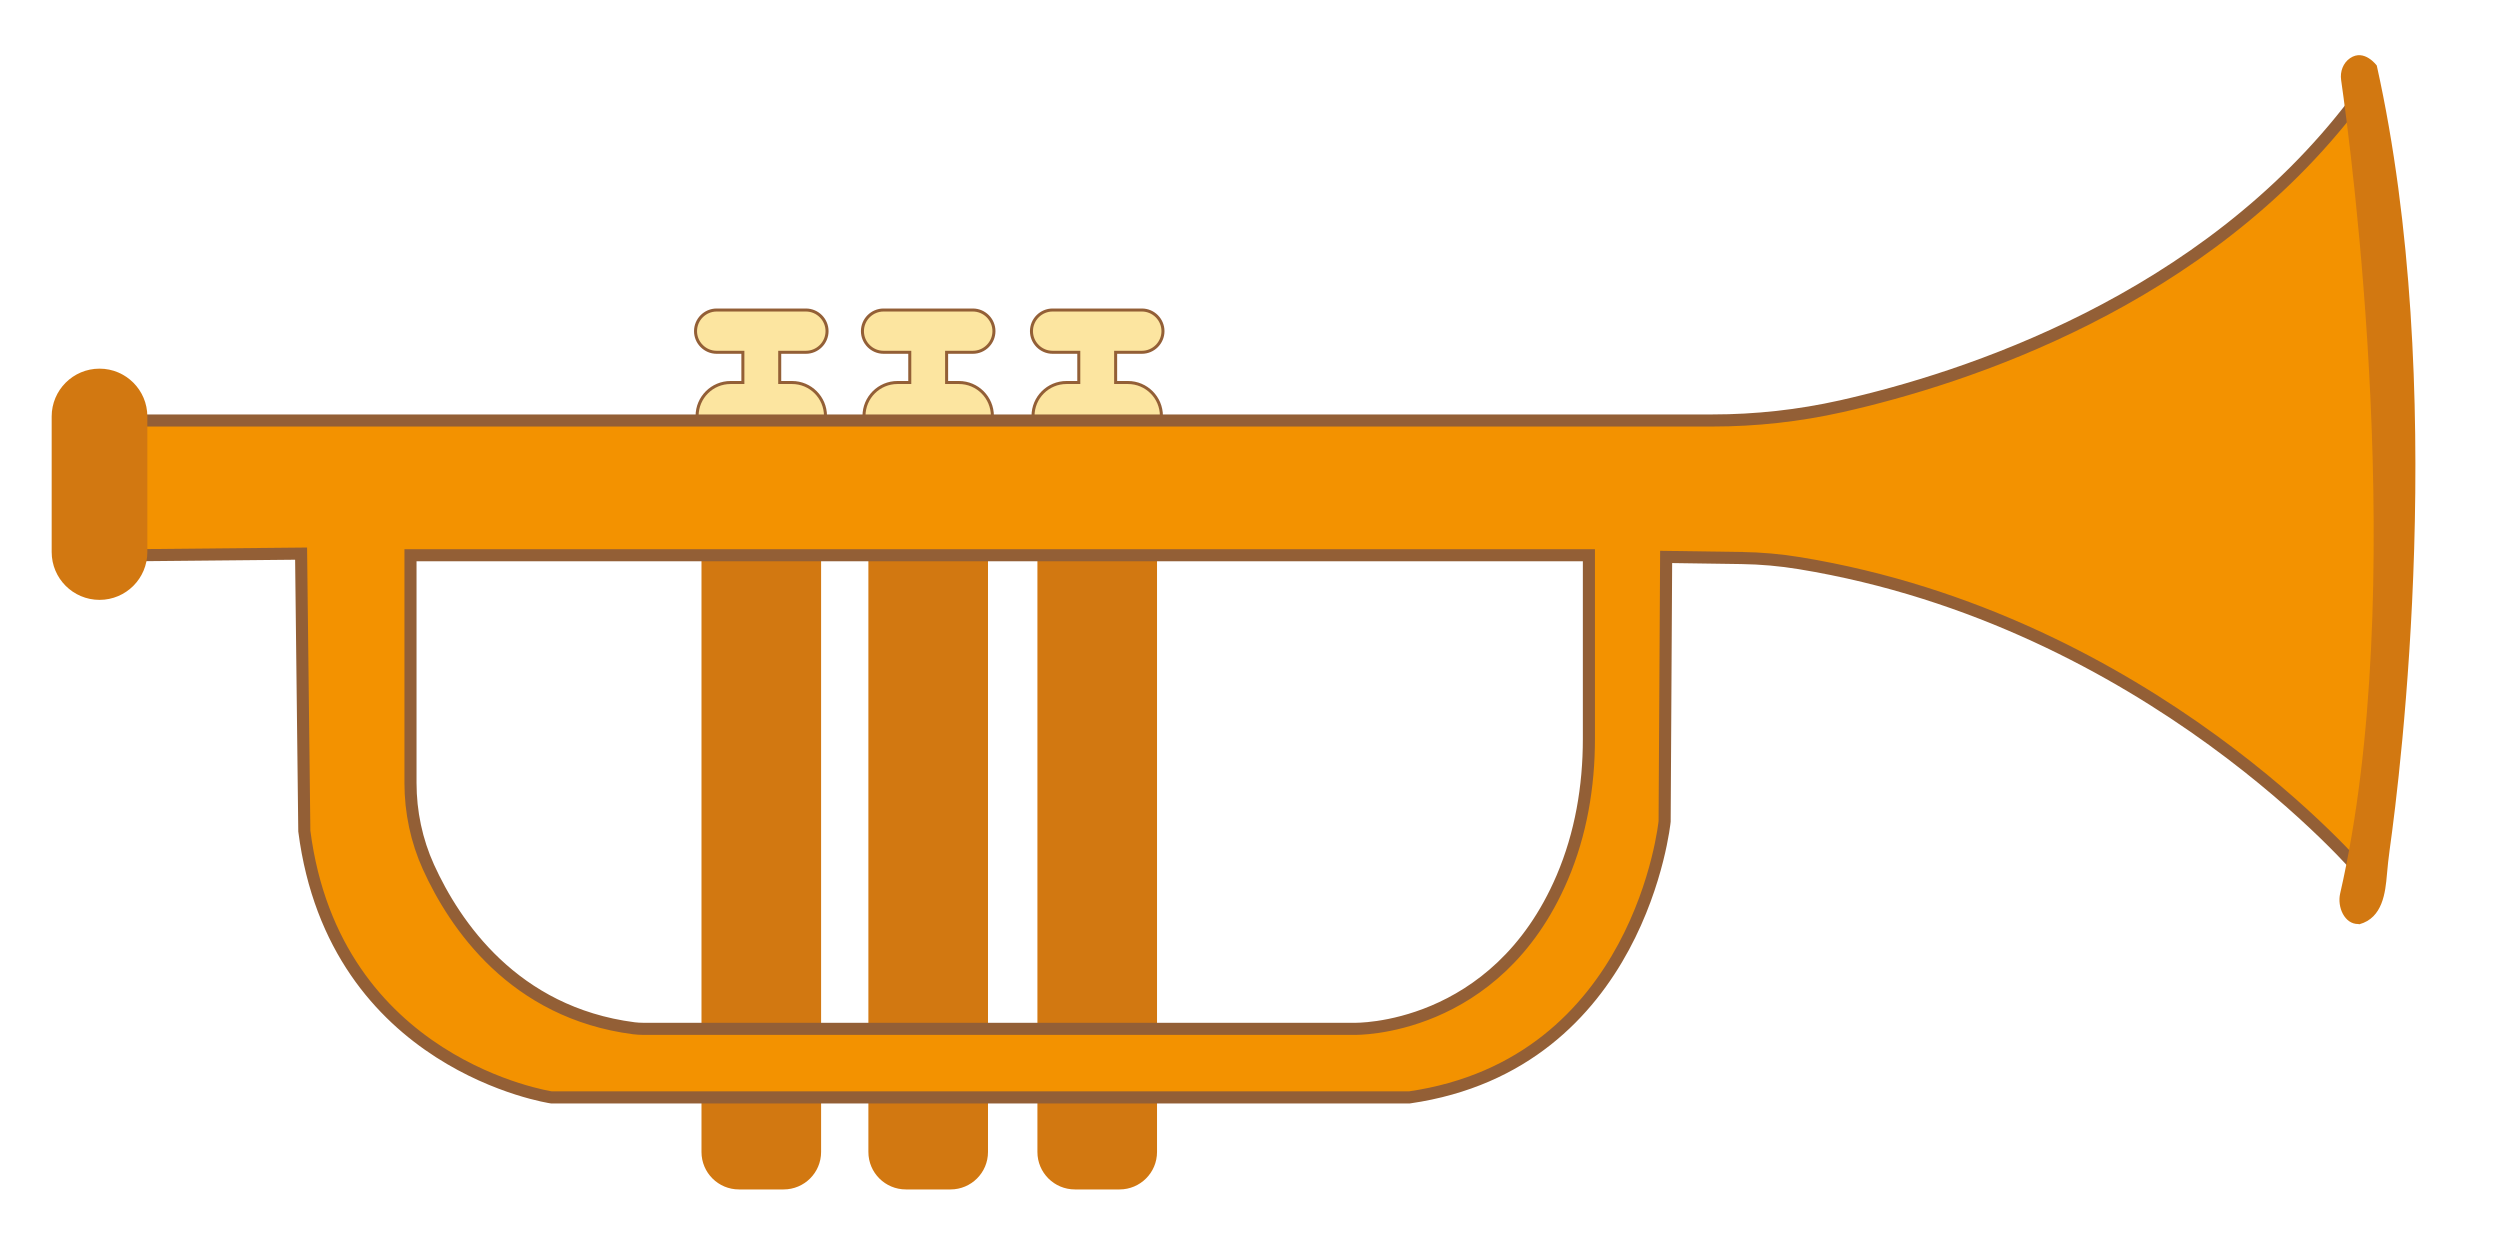
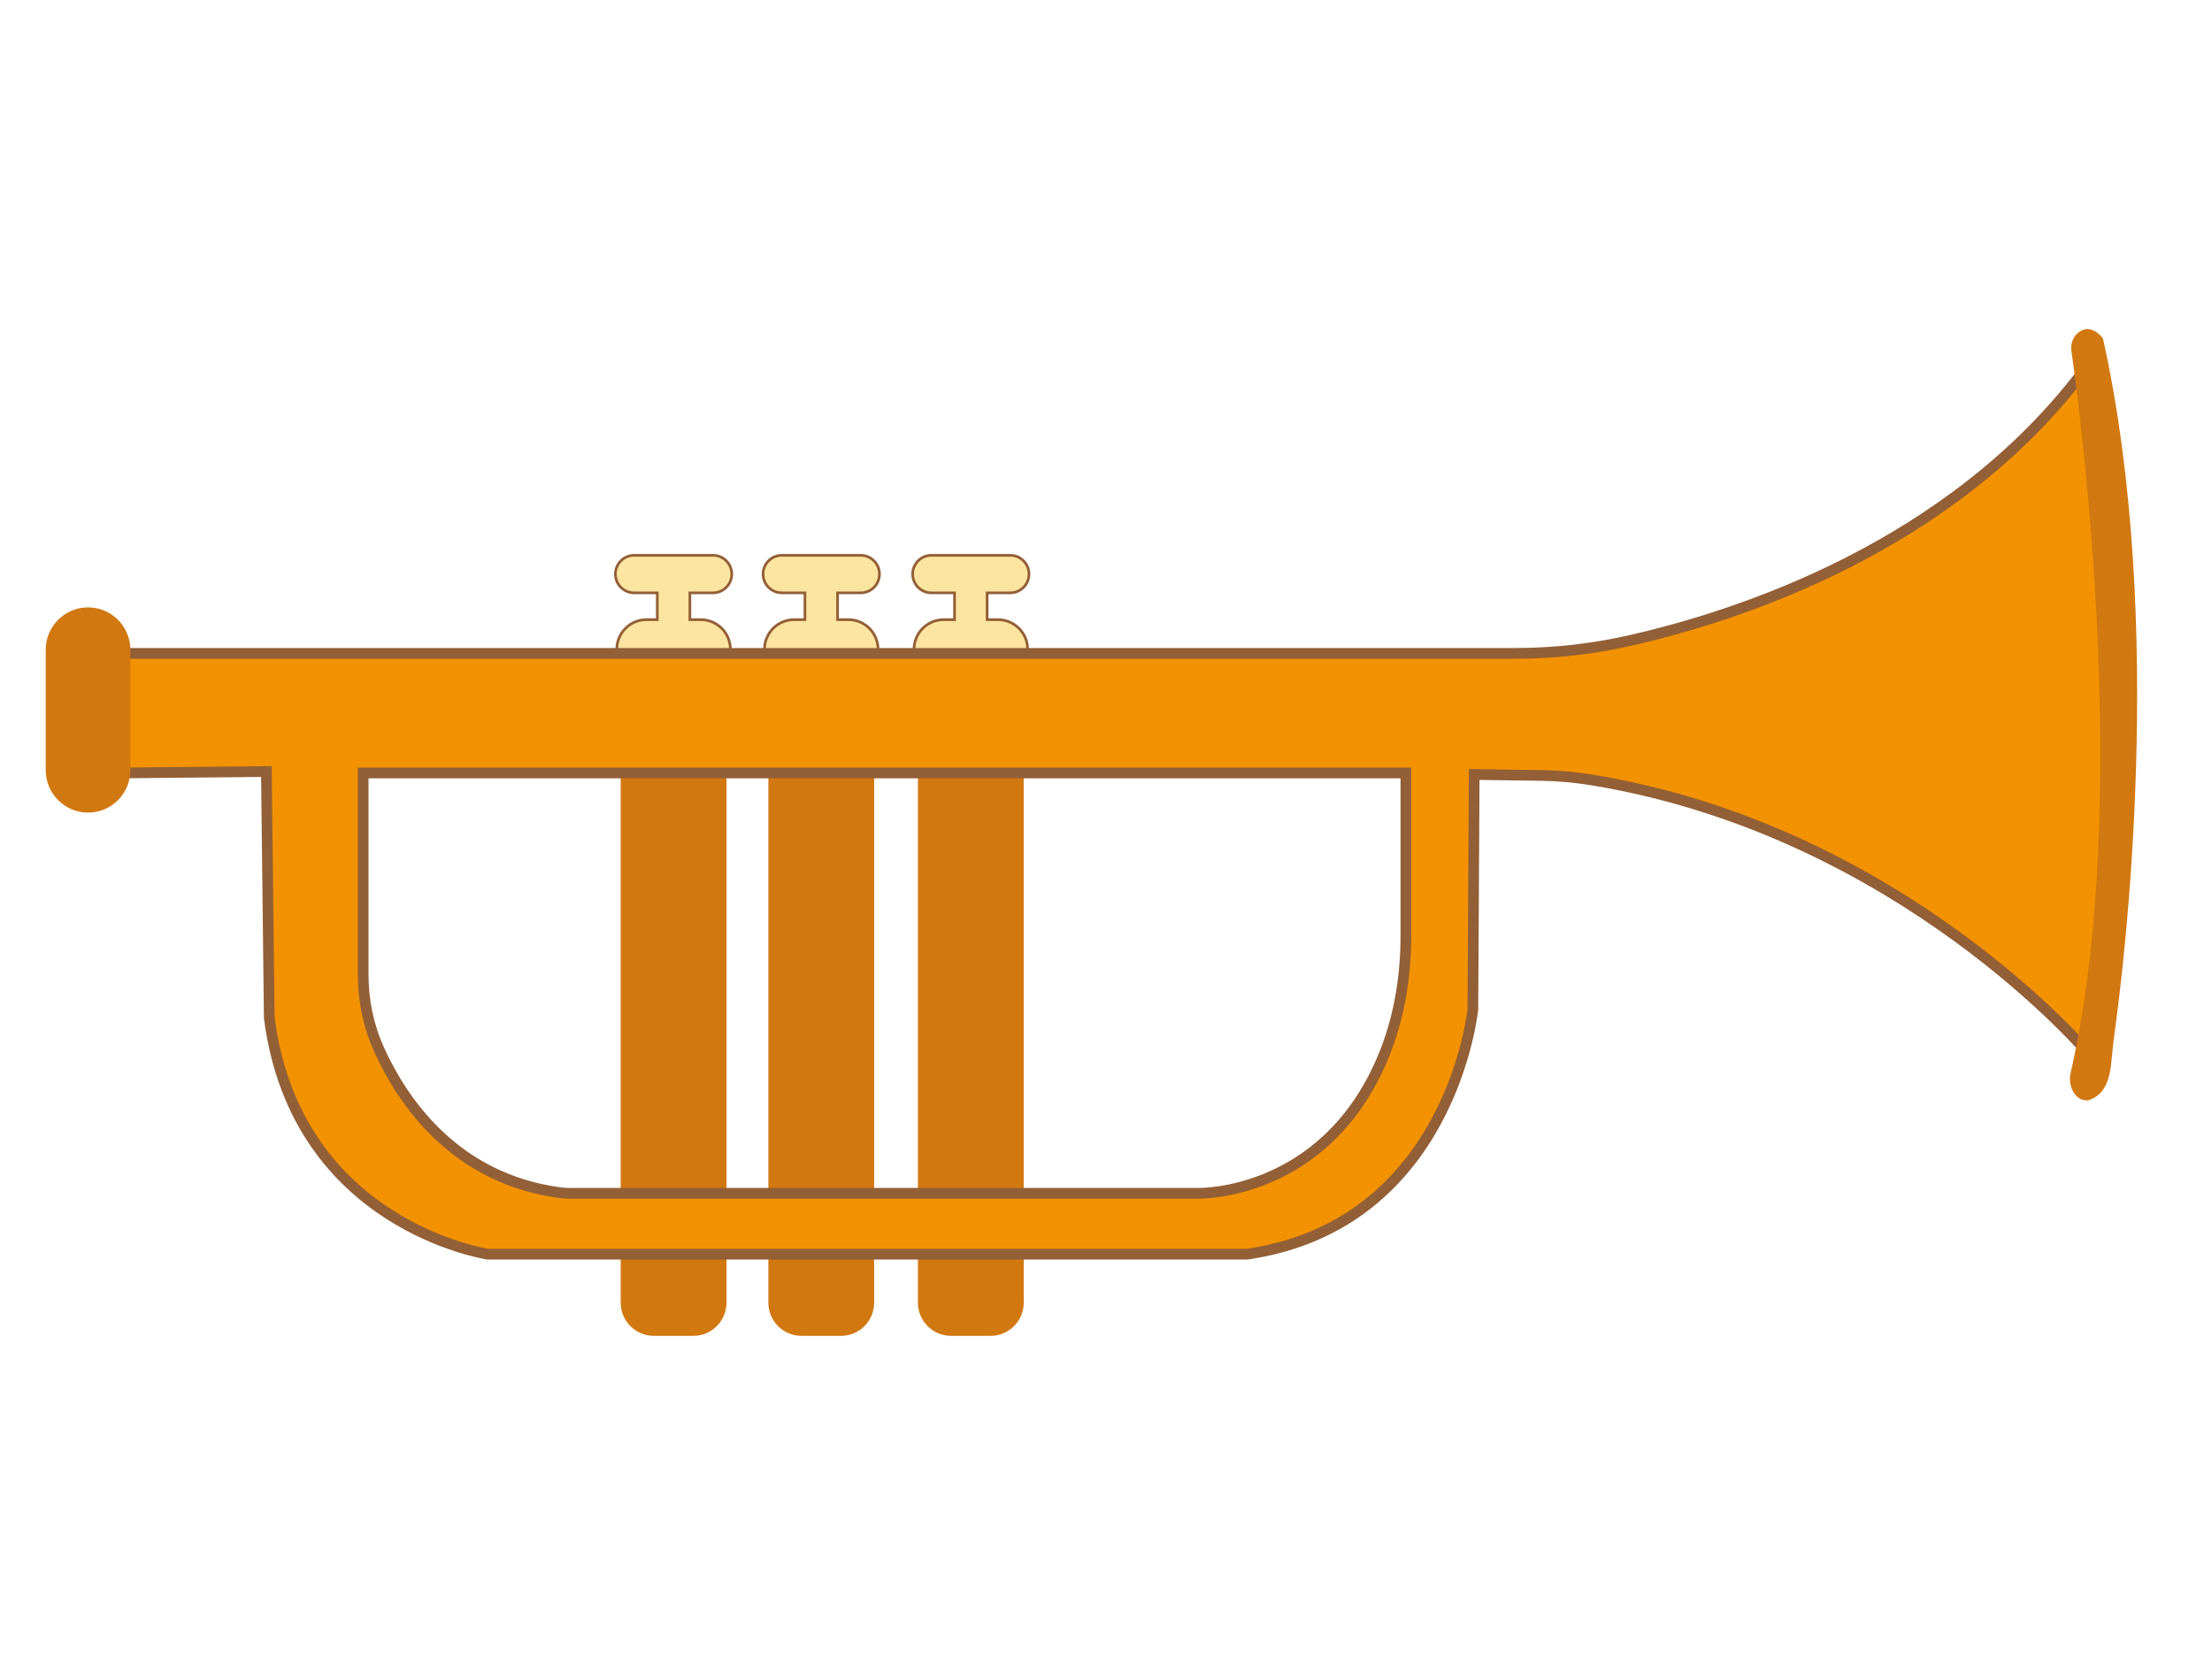
- <svg xmlns="http://www.w3.org/2000/svg" viewBox="37.004 47.586 205.953 102.242" width="206" height="102">
-   <path fill-rule="nonzero" fill="rgb(82.353%, 47.058%, 6.667%)" fill-opacity="1" d="M 118.34 82.555 L 108.461 82.555 L 108.461 142.734 C 108.461 144.445 109.848 145.828 111.559 145.828 L 115.246 145.828 C 116.953 145.828 118.34 144.445 118.34 142.734 Z M 118.34 82.555 " />
-   <path fill-rule="nonzero" fill="rgb(98.824%, 89.804%, 62.746%)" fill-opacity="1" d="M 115.938 79.18 L 114.922 79.18 L 114.922 76.684 L 117.09 76.684 C 118.047 76.684 118.832 75.898 118.832 74.938 C 118.832 73.977 118.047 73.191 117.09 73.191 L 109.715 73.191 C 108.754 73.191 107.969 73.977 107.969 74.938 C 107.969 75.898 108.754 76.684 109.715 76.684 L 111.879 76.684 L 111.879 79.18 L 110.863 79.18 C 109.336 79.18 108.098 80.418 108.098 81.945 L 108.098 83.078 L 118.703 83.078 L 118.703 81.945 C 118.703 80.418 117.465 79.18 115.938 79.18 " />
-   <path fill="none" stroke-width="0.25" stroke-linecap="butt" stroke-linejoin="miter" stroke="rgb(57.648%, 37.254%, 21.176%)" stroke-opacity="1" stroke-miterlimit="10" d="M -0.001 0.001 L -1.018 0.001 L -1.018 2.5 L 1.153 2.5 C 2.111 2.5 2.897 3.286 2.897 4.248 C 2.897 5.21 2.111 5.996 1.153 5.996 L -6.231 5.996 C -7.193 5.996 -7.979 5.21 -7.979 4.248 C -7.979 3.286 -7.193 2.5 -6.231 2.5 L -4.064 2.5 L -4.064 0.001 L -5.081 0.001 C -6.61 0.001 -7.85 -1.239 -7.85 -2.768 L -7.85 -3.902 L 2.768 -3.902 L 2.768 -2.768 C 2.768 -1.239 1.528 0.001 -0.001 0.001 Z M -0.001 0.001 " transform="matrix(0.998785, 0, 0, -0.998785, 115.9384, 79.18047)" />
-   <path fill-rule="nonzero" fill="rgb(82.353%, 47.058%, 6.667%)" fill-opacity="1" d="M 104.555 82.555 L 94.676 82.555 L 94.676 142.734 C 94.676 144.445 96.062 145.828 97.77 145.828 L 101.457 145.828 C 103.168 145.828 104.555 144.445 104.555 142.734 Z M 104.555 82.555 " />
-   <path fill-rule="nonzero" fill="rgb(98.824%, 89.804%, 62.746%)" fill-opacity="1" d="M 102.152 79.18 L 101.137 79.18 L 101.137 76.684 L 103.301 76.684 C 104.262 76.684 105.047 75.898 105.047 74.938 C 105.047 73.977 104.262 73.191 103.301 73.191 L 95.926 73.191 C 94.969 73.191 94.184 73.977 94.184 74.938 C 94.184 75.898 94.969 76.684 95.926 76.684 L 98.094 76.684 L 98.094 79.18 L 97.078 79.18 C 95.551 79.18 94.312 80.418 94.312 81.945 L 94.312 83.078 L 104.918 83.078 L 104.918 81.945 C 104.918 80.418 103.68 79.18 102.152 79.18 " />
-   <path fill="none" stroke-width="0.25" stroke-linecap="butt" stroke-linejoin="miter" stroke="rgb(57.648%, 37.254%, 21.176%)" stroke-opacity="1" stroke-miterlimit="10" d="M -0.001 0.001 L -1.017 0.001 L -1.017 2.5 L 1.149 2.5 C 2.111 2.5 2.897 3.286 2.897 4.248 C 2.897 5.21 2.111 5.996 1.149 5.996 L -6.235 5.996 C -7.193 5.996 -7.979 5.21 -7.979 4.248 C -7.979 3.286 -7.193 2.5 -6.235 2.5 L -4.064 2.5 L -4.064 0.001 L -5.081 0.001 C -6.61 0.001 -7.85 -1.239 -7.85 -2.768 L -7.85 -3.902 L 2.768 -3.902 L 2.768 -2.768 C 2.768 -1.239 1.529 0.001 -0.001 0.001 Z M -0.001 0.001 " transform="matrix(0.998785, 0, 0, -0.998785, 102.153, 79.18047)" />
-   <path fill-rule="nonzero" fill="rgb(82.353%, 47.058%, 6.667%)" fill-opacity="1" d="M 132.301 82.555 L 122.422 82.555 L 122.422 142.734 C 122.422 144.445 123.809 145.828 125.52 145.828 L 129.207 145.828 C 130.914 145.828 132.301 144.445 132.301 142.734 Z M 132.301 82.555 " />
-   <path fill-rule="nonzero" fill="rgb(98.824%, 89.804%, 62.746%)" fill-opacity="1" d="M 129.898 79.18 L 128.883 79.18 L 128.883 76.684 L 131.051 76.684 C 132.008 76.684 132.793 75.898 132.793 74.938 C 132.793 73.977 132.008 73.191 131.051 73.191 L 123.676 73.191 C 122.715 73.191 121.93 73.977 121.93 74.938 C 121.93 75.898 122.715 76.684 123.676 76.684 L 125.84 76.684 L 125.84 79.18 L 124.824 79.18 C 123.297 79.18 122.059 80.418 122.059 81.945 L 122.059 83.078 L 132.664 83.078 L 132.664 81.945 C 132.664 80.418 131.426 79.18 129.898 79.18 " />
-   <path fill="none" stroke-width="0.25" stroke-linecap="butt" stroke-linejoin="miter" stroke="rgb(57.648%, 37.254%, 21.176%)" stroke-opacity="1" stroke-miterlimit="10" d="M -0.001 0.001 L -1.018 0.001 L -1.018 2.5 L 1.153 2.5 C 2.111 2.5 2.897 3.286 2.897 4.248 C 2.897 5.21 2.111 5.996 1.153 5.996 L -6.231 5.996 C -7.193 5.996 -7.979 5.21 -7.979 4.248 C -7.979 3.286 -7.193 2.5 -6.231 2.5 L -4.065 2.5 L -4.065 0.001 L -5.081 0.001 C -6.611 0.001 -7.85 -1.239 -7.85 -2.768 L -7.85 -3.902 L 2.768 -3.902 L 2.768 -2.768 C 2.768 -1.239 1.528 0.001 -0.001 0.001 Z M -0.001 0.001 " transform="matrix(0.998785, 0, 0, -0.998785, 129.8994, 79.18047)" />
-   <path fill-rule="nonzero" fill="rgb(95.294%, 57.256%, 0%)" fill-opacity="1" d="M 167.973 108.625 C 167.973 112.547 167.309 116.465 165.77 120.07 C 160.316 132.848 148.613 132.562 148.613 132.562 L 89.863 132.562 C 89.605 132.562 89.344 132.547 89.09 132.516 C 79.164 131.23 74.289 123.953 72.129 119.207 C 71.137 117.02 70.641 114.648 70.641 112.25 L 70.641 93.445 L 167.973 93.445 Z M 231.246 56.039 C 218.781 72.469 199.008 78.848 188.812 81.141 C 185.316 81.926 181.754 82.316 178.176 82.316 L 47.91 82.316 L 47.91 93.445 L 61.605 93.312 L 61.871 116.23 C 64.371 135.59 82.285 138.227 82.285 138.227 L 153.145 138.227 C 172.242 135.461 174.227 115.43 174.227 115.43 L 174.352 93.586 L 180.57 93.676 C 182.176 93.699 183.785 93.84 185.371 94.102 C 214.312 98.848 231.906 119.777 231.906 119.777 C 237.438 82.438 231.246 56.039 231.246 56.039 " />
-   <path fill="none" stroke-width="1" stroke-linecap="butt" stroke-linejoin="miter" stroke="rgb(57.648%, 37.254%, 21.176%)" stroke-opacity="1" stroke-miterlimit="10" d="M -0.002 -0.001 C -0.002 -3.928 -0.666 -7.85 -2.207 -11.46 C -7.667 -24.253 -19.384 -23.968 -19.384 -23.968 L -78.206 -23.968 C -78.464 -23.968 -78.726 -23.952 -78.98 -23.921 C -88.918 -22.634 -93.799 -15.348 -95.962 -10.596 C -96.955 -8.406 -97.452 -6.032 -97.452 -3.63 L -97.452 15.197 L -0.002 15.197 Z M 63.349 52.649 C 50.869 36.199 31.071 29.813 20.864 27.517 C 17.363 26.731 13.796 26.34 10.214 26.34 L -120.21 26.34 L -120.21 15.197 L -106.498 15.33 L -106.232 -7.616 C -103.729 -26.999 -85.793 -29.639 -85.793 -29.639 L -14.848 -29.639 C 4.273 -26.87 6.26 -6.814 6.26 -6.814 L 6.385 15.056 L 12.611 14.966 C 14.219 14.943 15.83 14.802 17.418 14.54 C 46.395 9.788 64.01 -11.167 64.01 -11.167 C 69.548 26.218 63.349 52.649 63.349 52.649 Z M 63.349 52.649 " transform="matrix(0.998785, 0, 0, -0.998785, 167.9742, 108.624)" />
-   <path fill-rule="nonzero" fill="rgb(82.353%, 47.058%, 6.667%)" fill-opacity="1" d="M 230.102 54.191 C 230.934 60 235.766 96.371 230.02 121.395 C 229.77 122.496 230.379 123.926 231.523 123.906 C 231.555 123.906 231.582 123.934 231.609 123.926 C 233.539 123.398 233.758 121.297 233.887 119.801 C 233.945 119.129 234.016 118.461 234.109 117.789 C 235.02 111.293 238.957 79.547 233.047 53 C 233.047 53 232.016 51.586 230.84 52.391 C 230.262 52.785 230.004 53.5 230.102 54.191 " />
-   <path fill-rule="nonzero" fill="rgb(82.353%, 47.058%, 6.667%)" fill-opacity="1" d="M 44.957 97.133 C 42.773 97.133 41.004 95.363 41.004 93.18 L 41.004 81.984 C 41.004 79.805 42.773 78.035 44.957 78.035 C 47.137 78.035 48.906 79.805 48.906 81.984 L 48.906 93.18 C 48.906 95.363 47.137 97.133 44.957 97.133 " />
+ <svg xmlns="http://www.w3.org/2000/svg" width="200px" height="150px" viewBox="0 0 302 150" version="1.1">
+   <g id="surface1">
+     <path style=" stroke:none;fill-rule:nonzero;fill:rgb(82.353%,47.059%,6.667%);fill-opacity:1;" d="M 119.348 51.305 L 104.902 51.305 L 104.902 139.594 C 104.902 142.102 106.93 144.133 109.43 144.133 L 114.824 144.133 C 117.32 144.133 119.348 142.102 119.348 139.594 Z M 119.348 51.305 " />
+     <path style=" stroke:none;fill-rule:nonzero;fill:rgb(98.824%,89.804%,62.745%);fill-opacity:1;" d="M 115.836 46.352 L 114.352 46.352 L 114.352 42.688 L 117.52 42.688 C 118.922 42.688 120.07 41.539 120.07 40.129 C 120.07 38.719 118.922 37.566 117.52 37.566 L 106.734 37.566 C 105.328 37.566 104.18 38.719 104.18 40.129 C 104.18 41.539 105.328 42.688 106.734 42.688 L 109.898 42.688 L 109.898 46.352 L 108.414 46.352 C 106.18 46.352 104.371 48.168 104.371 50.41 L 104.371 52.07 L 119.879 52.07 L 119.879 50.41 C 119.879 48.168 118.07 46.352 115.836 46.352 " />
+     <path style="fill:none;stroke-width:0.25;stroke-linecap:butt;stroke-linejoin:miter;stroke:rgb(57.647%,37.255%,21.176%);stroke-opacity:1;stroke-miterlimit:10;" d="M -0.001 0.001 L -1.017 0.001 L -1.017 2.501 L 1.152 2.501 C 2.112 2.501 2.898 3.285 2.898 4.247 C 2.898 5.21 2.112 5.996 1.152 5.996 L -6.232 5.996 C -7.194 5.996 -7.98 5.21 -7.98 4.247 C -7.98 3.285 -7.194 2.501 -6.232 2.501 L -4.066 2.501 L -4.066 0.001 L -5.082 0.001 C -6.611 0.001 -7.849 -1.239 -7.849 -2.769 L -7.849 -3.902 L 2.767 -3.902 L 2.767 -2.769 C 2.767 -1.239 1.529 0.001 -0.001 0.001 Z M -0.001 0.001 " transform="matrix(1.460773,0,0,-1.465325,115.8372,46.35248)" />
+     <path style=" stroke:none;fill-rule:nonzero;fill:rgb(82.353%,47.059%,6.667%);fill-opacity:1;" d="M 99.188 51.305 L 84.738 51.305 L 84.738 139.594 C 84.738 142.102 86.77 144.133 89.266 144.133 L 94.656 144.133 C 97.16 144.133 99.188 142.102 99.188 139.594 Z M 99.188 51.305 " />
+     <path style=" stroke:none;fill-rule:nonzero;fill:rgb(98.824%,89.804%,62.745%);fill-opacity:1;" d="M 95.676 46.352 L 94.188 46.352 L 94.188 42.688 L 97.355 42.688 C 98.758 42.688 99.906 41.539 99.906 40.129 C 99.906 38.719 98.758 37.566 97.355 37.566 L 86.566 37.566 C 85.168 37.566 84.02 38.719 84.02 40.129 C 84.02 41.539 85.168 42.688 86.566 42.688 L 89.738 42.688 L 89.738 46.352 L 88.254 46.352 C 86.02 46.352 84.207 48.168 84.207 50.41 L 84.207 52.07 L 99.719 52.07 L 99.719 50.41 C 99.719 48.168 97.91 46.352 95.676 46.352 " />
+     <path style="fill:none;stroke-width:0.25;stroke-linecap:butt;stroke-linejoin:miter;stroke:rgb(57.647%,37.255%,21.176%);stroke-opacity:1;stroke-miterlimit:10;" d="M 0 0.001 L -1.019 0.001 L -1.019 2.501 L 1.15 2.501 C 2.11 2.501 2.896 3.285 2.896 4.247 C 2.896 5.21 2.11 5.996 1.15 5.996 L -6.236 5.996 C -7.193 5.996 -7.979 5.21 -7.979 4.247 C -7.979 3.285 -7.193 2.501 -6.236 2.501 L -4.064 2.501 L -4.064 0.001 L -5.08 0.001 C -6.61 0.001 -7.851 -1.239 -7.851 -2.769 L -7.851 -3.902 L 2.768 -3.902 L 2.768 -2.769 C 2.768 -1.239 1.53 0.001 0 0.001 Z M 0 0.001 " transform="matrix(1.460773,0,0,-1.465325,95.67534,46.35248)" />
+     <path style=" stroke:none;fill-rule:nonzero;fill:rgb(82.353%,47.059%,6.667%);fill-opacity:1;" d="M 139.77 51.305 L 125.32 51.305 L 125.32 139.594 C 125.32 142.102 127.348 144.133 129.852 144.133 L 135.242 144.133 C 137.738 144.133 139.77 142.102 139.77 139.594 Z M 139.77 51.305 " />
+     <path style=" stroke:none;fill-rule:nonzero;fill:rgb(98.824%,89.804%,62.745%);fill-opacity:1;" d="M 136.254 46.352 L 134.77 46.352 L 134.77 42.688 L 137.941 42.688 C 139.34 42.688 140.488 41.539 140.488 40.129 C 140.488 38.719 139.34 37.566 137.941 37.566 L 127.152 37.566 C 125.75 37.566 124.602 38.719 124.602 40.129 C 124.602 41.539 125.75 42.688 127.152 42.688 L 130.32 42.688 L 130.32 46.352 L 128.832 46.352 C 126.598 46.352 124.789 48.168 124.789 50.41 L 124.789 52.07 L 140.301 52.07 L 140.301 50.41 C 140.301 48.168 138.488 46.352 136.254 46.352 " />
+     <path style="fill:none;stroke-width:0.25;stroke-linecap:butt;stroke-linejoin:miter;stroke:rgb(57.647%,37.255%,21.176%);stroke-opacity:1;stroke-miterlimit:10;" d="M -0.001 0.001 L -1.018 0.001 L -1.018 2.501 L 1.154 2.501 C 2.111 2.501 2.897 3.285 2.897 4.247 C 2.897 5.21 2.111 5.996 1.154 5.996 L -6.232 5.996 C -7.192 5.996 -7.978 5.21 -7.978 4.247 C -7.978 3.285 -7.192 2.501 -6.232 2.501 L -4.063 2.501 L -4.063 0.001 L -5.082 0.001 C -6.612 0.001 -7.85 -1.239 -7.85 -2.769 L -7.85 -3.902 L 2.769 -3.902 L 2.769 -2.769 C 2.769 -1.239 1.528 0.001 -0.001 0.001 Z M -0.001 0.001 " transform="matrix(1.460773,0,0,-1.465325,136.2559,46.35248)" />
+     <path style=" stroke:none;fill-rule:nonzero;fill:rgb(95.294%,57.255%,0%);fill-opacity:1;" d="M 191.941 89.551 C 191.941 95.305 190.969 101.051 188.719 106.344 C 180.742 125.09 163.625 124.668 163.625 124.668 L 77.699 124.668 C 77.324 124.668 76.941 124.648 76.57 124.602 C 62.055 122.715 54.922 112.039 51.766 105.074 C 50.312 101.867 49.586 98.387 49.586 94.867 L 49.586 67.281 L 191.941 67.281 Z M 284.48 12.402 C 266.25 36.504 237.332 45.863 222.418 49.227 C 217.305 50.379 212.094 50.953 206.863 50.953 L 16.344 50.953 L 16.344 67.281 L 36.371 67.086 L 36.762 100.707 C 40.418 129.109 66.617 132.98 66.617 132.98 L 170.254 132.98 C 198.184 128.922 201.086 99.535 201.086 99.535 L 201.27 67.488 L 210.363 67.617 C 212.711 67.652 215.066 67.859 217.387 68.242 C 259.715 75.207 285.445 105.914 285.445 105.914 C 293.535 51.133 284.48 12.402 284.48 12.402 " />
+     <path style="fill:none;stroke-width:1;stroke-linecap:butt;stroke-linejoin:miter;stroke:rgb(57.647%,37.255%,21.176%);stroke-opacity:1;stroke-miterlimit:10;" d="M -0.001 -0.001 C -0.001 -3.928 -0.666 -7.849 -2.207 -11.461 C -7.667 -24.254 -19.385 -23.967 -19.385 -23.967 L -78.207 -23.967 C -78.464 -23.967 -78.726 -23.953 -78.98 -23.921 C -88.917 -22.634 -93.8 -15.348 -95.961 -10.595 C -96.955 -8.406 -97.453 -6.031 -97.453 -3.629 L -97.453 15.197 L -0.001 15.197 Z M 63.349 52.648 C 50.869 36.2 31.073 29.813 20.863 27.518 C 17.362 26.732 13.795 26.34 10.215 26.34 L -120.209 26.34 L -120.209 15.197 L -106.499 15.33 L -106.232 -7.615 C -103.729 -26.998 -85.794 -29.639 -85.794 -29.639 L -14.847 -29.639 C 4.273 -26.87 6.26 -6.815 6.26 -6.815 L 6.385 15.055 L 12.611 14.967 C 14.218 14.943 15.83 14.802 17.419 14.541 C 46.395 9.788 64.009 -11.168 64.009 -11.168 C 69.547 26.217 63.349 52.648 63.349 52.648 Z M 63.349 52.648 " transform="matrix(1.460773,0,0,-1.465325,191.9422,89.54924)" />
+     <path style=" stroke:none;fill-rule:nonzero;fill:rgb(82.353%,47.059%,6.667%);fill-opacity:1;" d="M 282.805 9.691 C 284.023 18.211 291.09 71.574 282.688 108.285 C 282.32 109.902 283.211 112 284.887 111.969 C 284.934 111.969 284.973 112.012 285.012 112 C 287.836 111.227 288.152 108.141 288.344 105.945 C 288.43 104.961 288.531 103.98 288.668 102.996 C 290 93.465 295.758 46.891 287.113 7.941 C 287.113 7.941 285.605 5.867 283.887 7.051 C 283.039 7.629 282.664 8.676 282.805 9.691 " />
+     <path style=" stroke:none;fill-rule:nonzero;fill:rgb(82.353%,47.059%,6.667%);fill-opacity:1;" d="M 12.023 72.691 C 8.828 72.691 6.242 70.094 6.242 66.891 L 6.242 50.465 C 6.242 47.27 8.828 44.672 12.023 44.672 C 15.211 44.672 17.801 47.27 17.801 50.465 L 17.801 66.891 C 17.801 70.094 15.211 72.691 12.023 72.691 " />
+   </g>
</svg>
